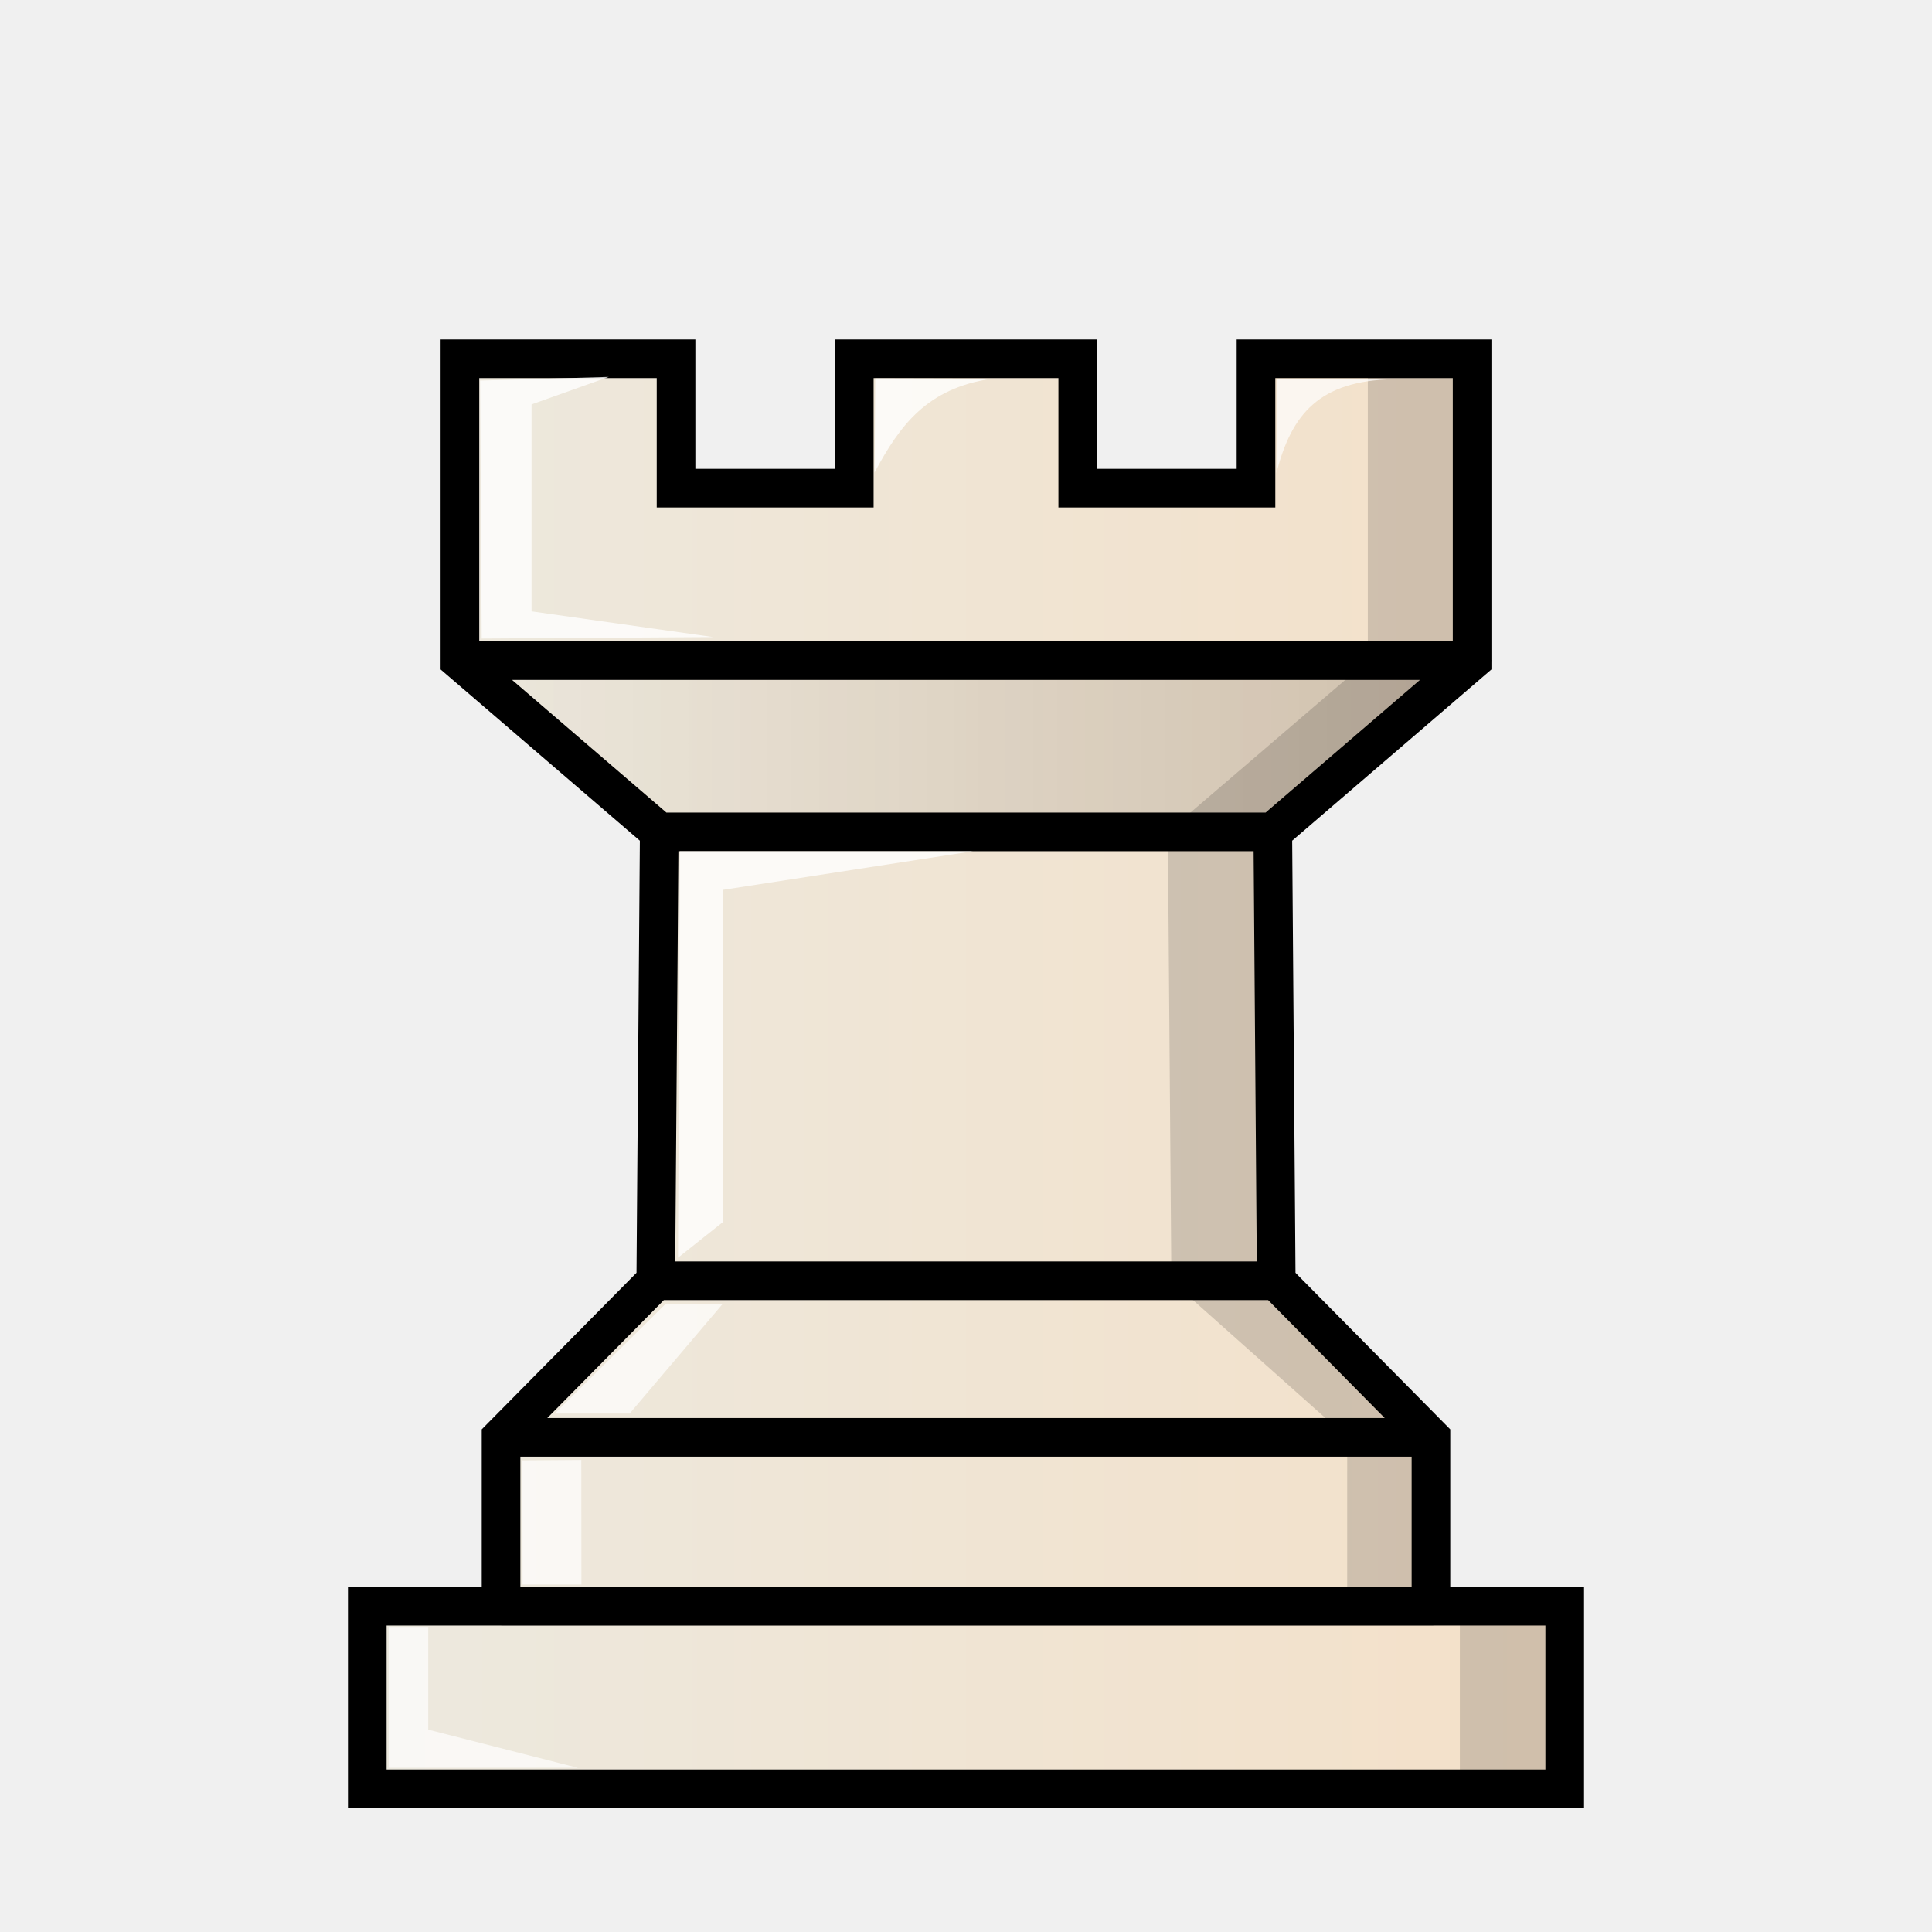
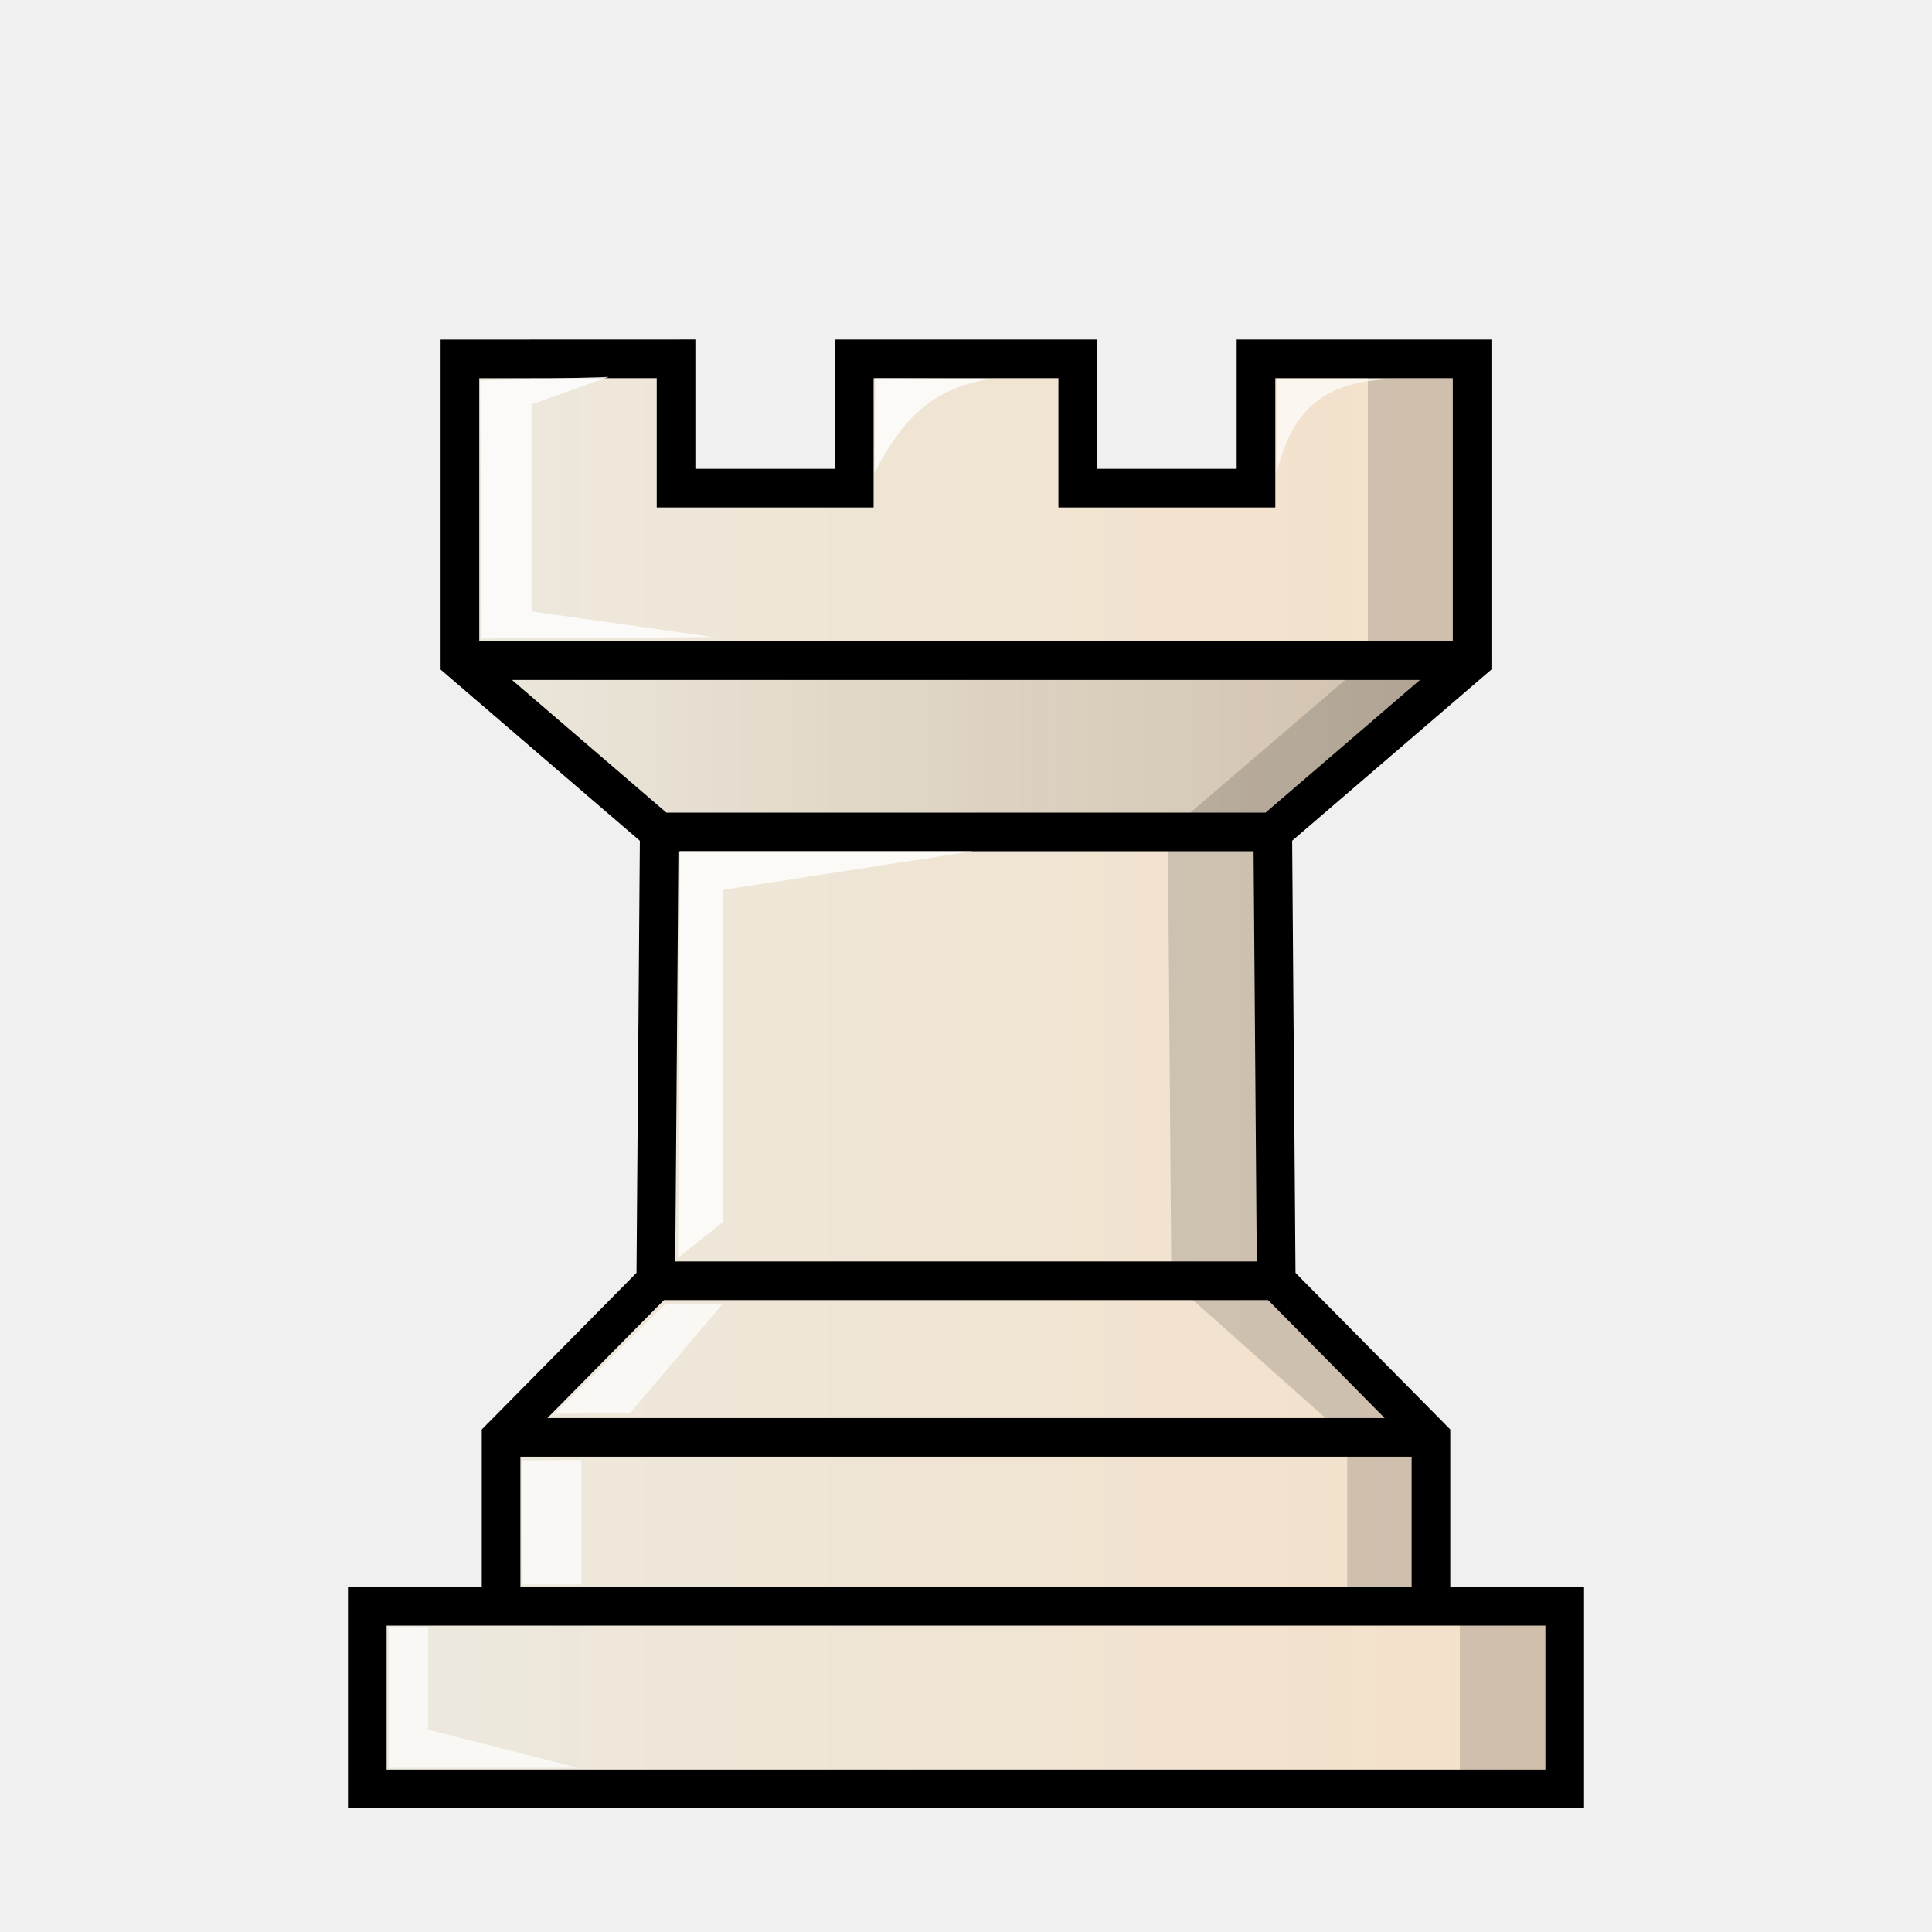
- <svg xmlns="http://www.w3.org/2000/svg" width="50mm" height="50mm" clip-rule="evenodd" fill-rule="evenodd" image-rendering="optimizeQuality" shape-rendering="geometricPrecision" text-rendering="geometricPrecision" version="1.1" viewBox="0 0 50 50">
+ <svg xmlns="http://www.w3.org/2000/svg" width="50mm" height="50mm" clip-rule="evenodd" fill-rule="evenodd" image-rendering="optimizeQuality" shape-rendering="geometricPrecision" text-rendering="geometricPrecision" viewBox="0 0 50 50">
  <defs>
-     <linearGradient id="linearGradient2472-2" x1="9.241" x2="40.761" y1="27.266" y2="27.266" gradientTransform="matrix(1.0155 0 0 1.0103 -.38852 .48153)" gradientUnits="userSpaceOnUse">
+     <linearGradient x1="9.241" x2="40.761" y1="27.266" y2="27.266" gradientTransform="matrix(1.0155 0 0 1.0103 -.389 .482)" gradientUnits="userSpaceOnUse">
      <stop stop-color="#ece9df" offset="0" />
      <stop stop-color="#f4e0c8" offset="1" />
    </linearGradient>
-     <linearGradient id="linearGradient2360" x1="9.005" x2="40.995" y1="26.762" y2="26.762" gradientTransform="translate(-.00047 1.0289)" gradientUnits="userSpaceOnUse">
+     <linearGradient id="a" x1="9.005" x2="40.995" y1="26.762" y2="26.762" gradientTransform="translate(0 1.029)" gradientUnits="userSpaceOnUse">
      <stop stop-color="#ece9df" offset="0" />
      <stop stop-color="#f4e0c8" offset="1" />
    </linearGradient>
-     <linearGradient id="linearGradient2362" x1="-36.133" x2="-9.938" y1="-313.97" y2="-313.97" gradientTransform="matrix(-1 0 0 1 1.964 333.28)" gradientUnits="userSpaceOnUse">
-       <stop style="stop-color:#000000" offset="0" />
-       <stop style="stop-color:#000000;stop-opacity:0" offset="1" />
+     <linearGradient id="b" x1="-36.133" x2="-9.938" y1="-313.97" y2="-313.97" gradientTransform="matrix(-1 0 0 1 1.964 333.28)" gradientUnits="userSpaceOnUse">
+       <stop offset="0" />
+       <stop offset="1" stop-opacity="0" />
    </linearGradient>
  </defs>
-   <path d="m12.973 41.57h24.121m-24.127-4.371h24.066m-20.061-4.052h16.058m-15.968-11.618h15.879m-21.038-4.433h26.196m-26.196-7.811v7.811l5.158 4.433-0.09 11.618-4.004 4.051v4.371h-3.462v4.726h30.99v-4.726h-3.462v-4.371l-4.004-4.051-0.089-11.618 5.158-4.433v-7.811h-5.593v3.348h-4.613v-3.348h-5.783v3.348h-4.613v-3.348z" clip-rule="evenodd" fill="url(#linearGradient2472-2)" fill-rule="evenodd" image-rendering="optimizeQuality" shape-rendering="geometricPrecision" stroke="#000000" stroke-linecap="round" style="fill:url(#linearGradient2360)" />
-   <path transform="matrix(1.031 0 0 1.0112 -12.232 280.67)" d="m46.199-268.38v7.725l-5.02 4.386 0.089 11.489 4.413 4.007 5.16e-4 5.4e-4 -4.32e-4 4.322h2.828v4.673h2.632v-4.673h-3.358l4.32e-4 -4.322-5.17e-4 -5.4e-4 -3.883-4.007-0.089-11.492 5.003-4.383v-7.725z" clip-rule="evenodd" fill-rule="evenodd" image-rendering="optimizeQuality" opacity=".25" shape-rendering="geometricPrecision" style="mix-blend-mode:normal;opacity:.15" />
-   <path d="m12.466 16.525-0.041-6.675 3.328-0.095-1.997 0.711v5.356l4.705 0.666z" style="clip-rule:evenodd;fill-rule:evenodd;fill:#ffffff;image-rendering:optimizeQuality;mix-blend-mode:normal;opacity:.8;shape-rendering:geometricPrecision" />
-   <path d="m17.596 22.031h7.58l-6.468 0.999v8.598l-1.161 0.922z" opacity=".9" style="clip-rule:evenodd;fill-rule:evenodd;fill:#ffffff;image-rendering:optimizeQuality;mix-blend-mode:normal;opacity:.8;shape-rendering:geometricPrecision" />
-   <path d="m14.358 36.582 2.86-2.83h1.479l-2.401 2.83z" opacity=".7" style="clip-rule:evenodd;fill-rule:evenodd;fill:#ffffff;image-rendering:optimizeQuality;mix-blend-mode:normal;shape-rendering:geometricPrecision" />
-   <path d="m13.518 37.794 0.005 3.214h1.524l-0.003-3.225z" opacity=".7" style="clip-rule:evenodd;fill-rule:evenodd;fill:#ffffff;image-rendering:optimizeQuality;mix-blend-mode:normal;shape-rendering:geometricPrecision" />
-   <path d="m10.067 42.104h1.015v2.659l3.872 0.988h-4.887z" opacity=".7" style="clip-rule:evenodd;fill-rule:evenodd;fill:#ffffff;image-rendering:optimizeQuality;mix-blend-mode:normal;shape-rendering:geometricPrecision" />
-   <path d="m22.651 9.794-0.017 2.433c0.658-1.23 1.363-2.177 3.026-2.425z" style="clip-rule:evenodd;fill-rule:evenodd;fill:#ffffff;image-rendering:optimizeQuality;mix-blend-mode:normal;opacity:.8;shape-rendering:geometricPrecision" />
-   <path d="m33.051 9.807-0.017 2.433c0.388-1.52 1.111-2.389 3.026-2.425z" style="clip-rule:evenodd;fill-rule:evenodd;fill:#ffffff;image-rendering:optimizeQuality;mix-blend-mode:normal;opacity:.7;shape-rendering:geometricPrecision" />
-   <path d="m38.098 17.097h-26.195l5.16 4.433h15.876z" style="clip-rule:evenodd;fill-rule:evenodd;fill:url(#linearGradient2362);image-rendering:optimizeQuality;opacity:.15;shape-rendering:geometricPrecision" />
+   <path d="M12.973 41.57h24.121m-24.127-4.371h24.066m-20.061-4.052H33.03M17.062 21.53h15.879m-21.038-4.432h26.196m-26.196-7.81v7.81l5.158 4.433-.09 11.618-4.003 4.051v4.371H9.505v4.726h30.99V41.57h-3.462V37.2l-4.004-4.052-.09-11.618 5.159-4.433v-7.81h-5.593v3.347h-4.613V9.286h-5.783v3.348h-4.613V9.286z" fill="url(#a)" stroke="#000" stroke-linecap="round" />
+   <path d="M35.4 9.284v7.811l-5.176 4.435.091 11.618 4.55 4.052h.001v4.371h2.915v4.726h2.714V41.57h-3.462V37.2l-4.004-4.052-.091-11.62 5.158-4.433V9.284z" opacity=".15" style="mix-blend-mode:normal" />
+   <path d="M12.466 16.525l-.041-6.675 3.328-.095-1.997.711v5.356l4.704.667z" style="mix-blend-mode:normal" fill="#fff" opacity=".8" />
+   <path d="M17.596 22.031h7.58l-6.467 1v8.598l-1.161.922z" opacity=".8" style="mix-blend-mode:normal" fill="#fff" />
+   <path d="M14.358 36.582l2.86-2.83h1.479l-2.4 2.83zm-.84 1.212l.005 3.214h1.524l-.003-3.225z" opacity=".7" style="mix-blend-mode:normal" fill="#fff" />
+   <path d="M10.067 42.104h1.015v2.66l3.872.987h-4.887z" opacity=".7" style="mix-blend-mode:normal" fill="#fff" />
+   <path d="M22.651 9.794l-.017 2.433c.658-1.23 1.363-2.176 3.026-2.424z" style="mix-blend-mode:normal" fill="#fff" opacity=".8" />
+   <path d="M33.051 9.807l-.017 2.433c.388-1.52 1.111-2.39 3.026-2.425z" style="mix-blend-mode:normal" fill="#fff" opacity=".7" />
+   <path d="M38.098 17.097H11.903l5.16 4.433H32.94z" fill="url(#b)" opacity=".15" />
</svg>
